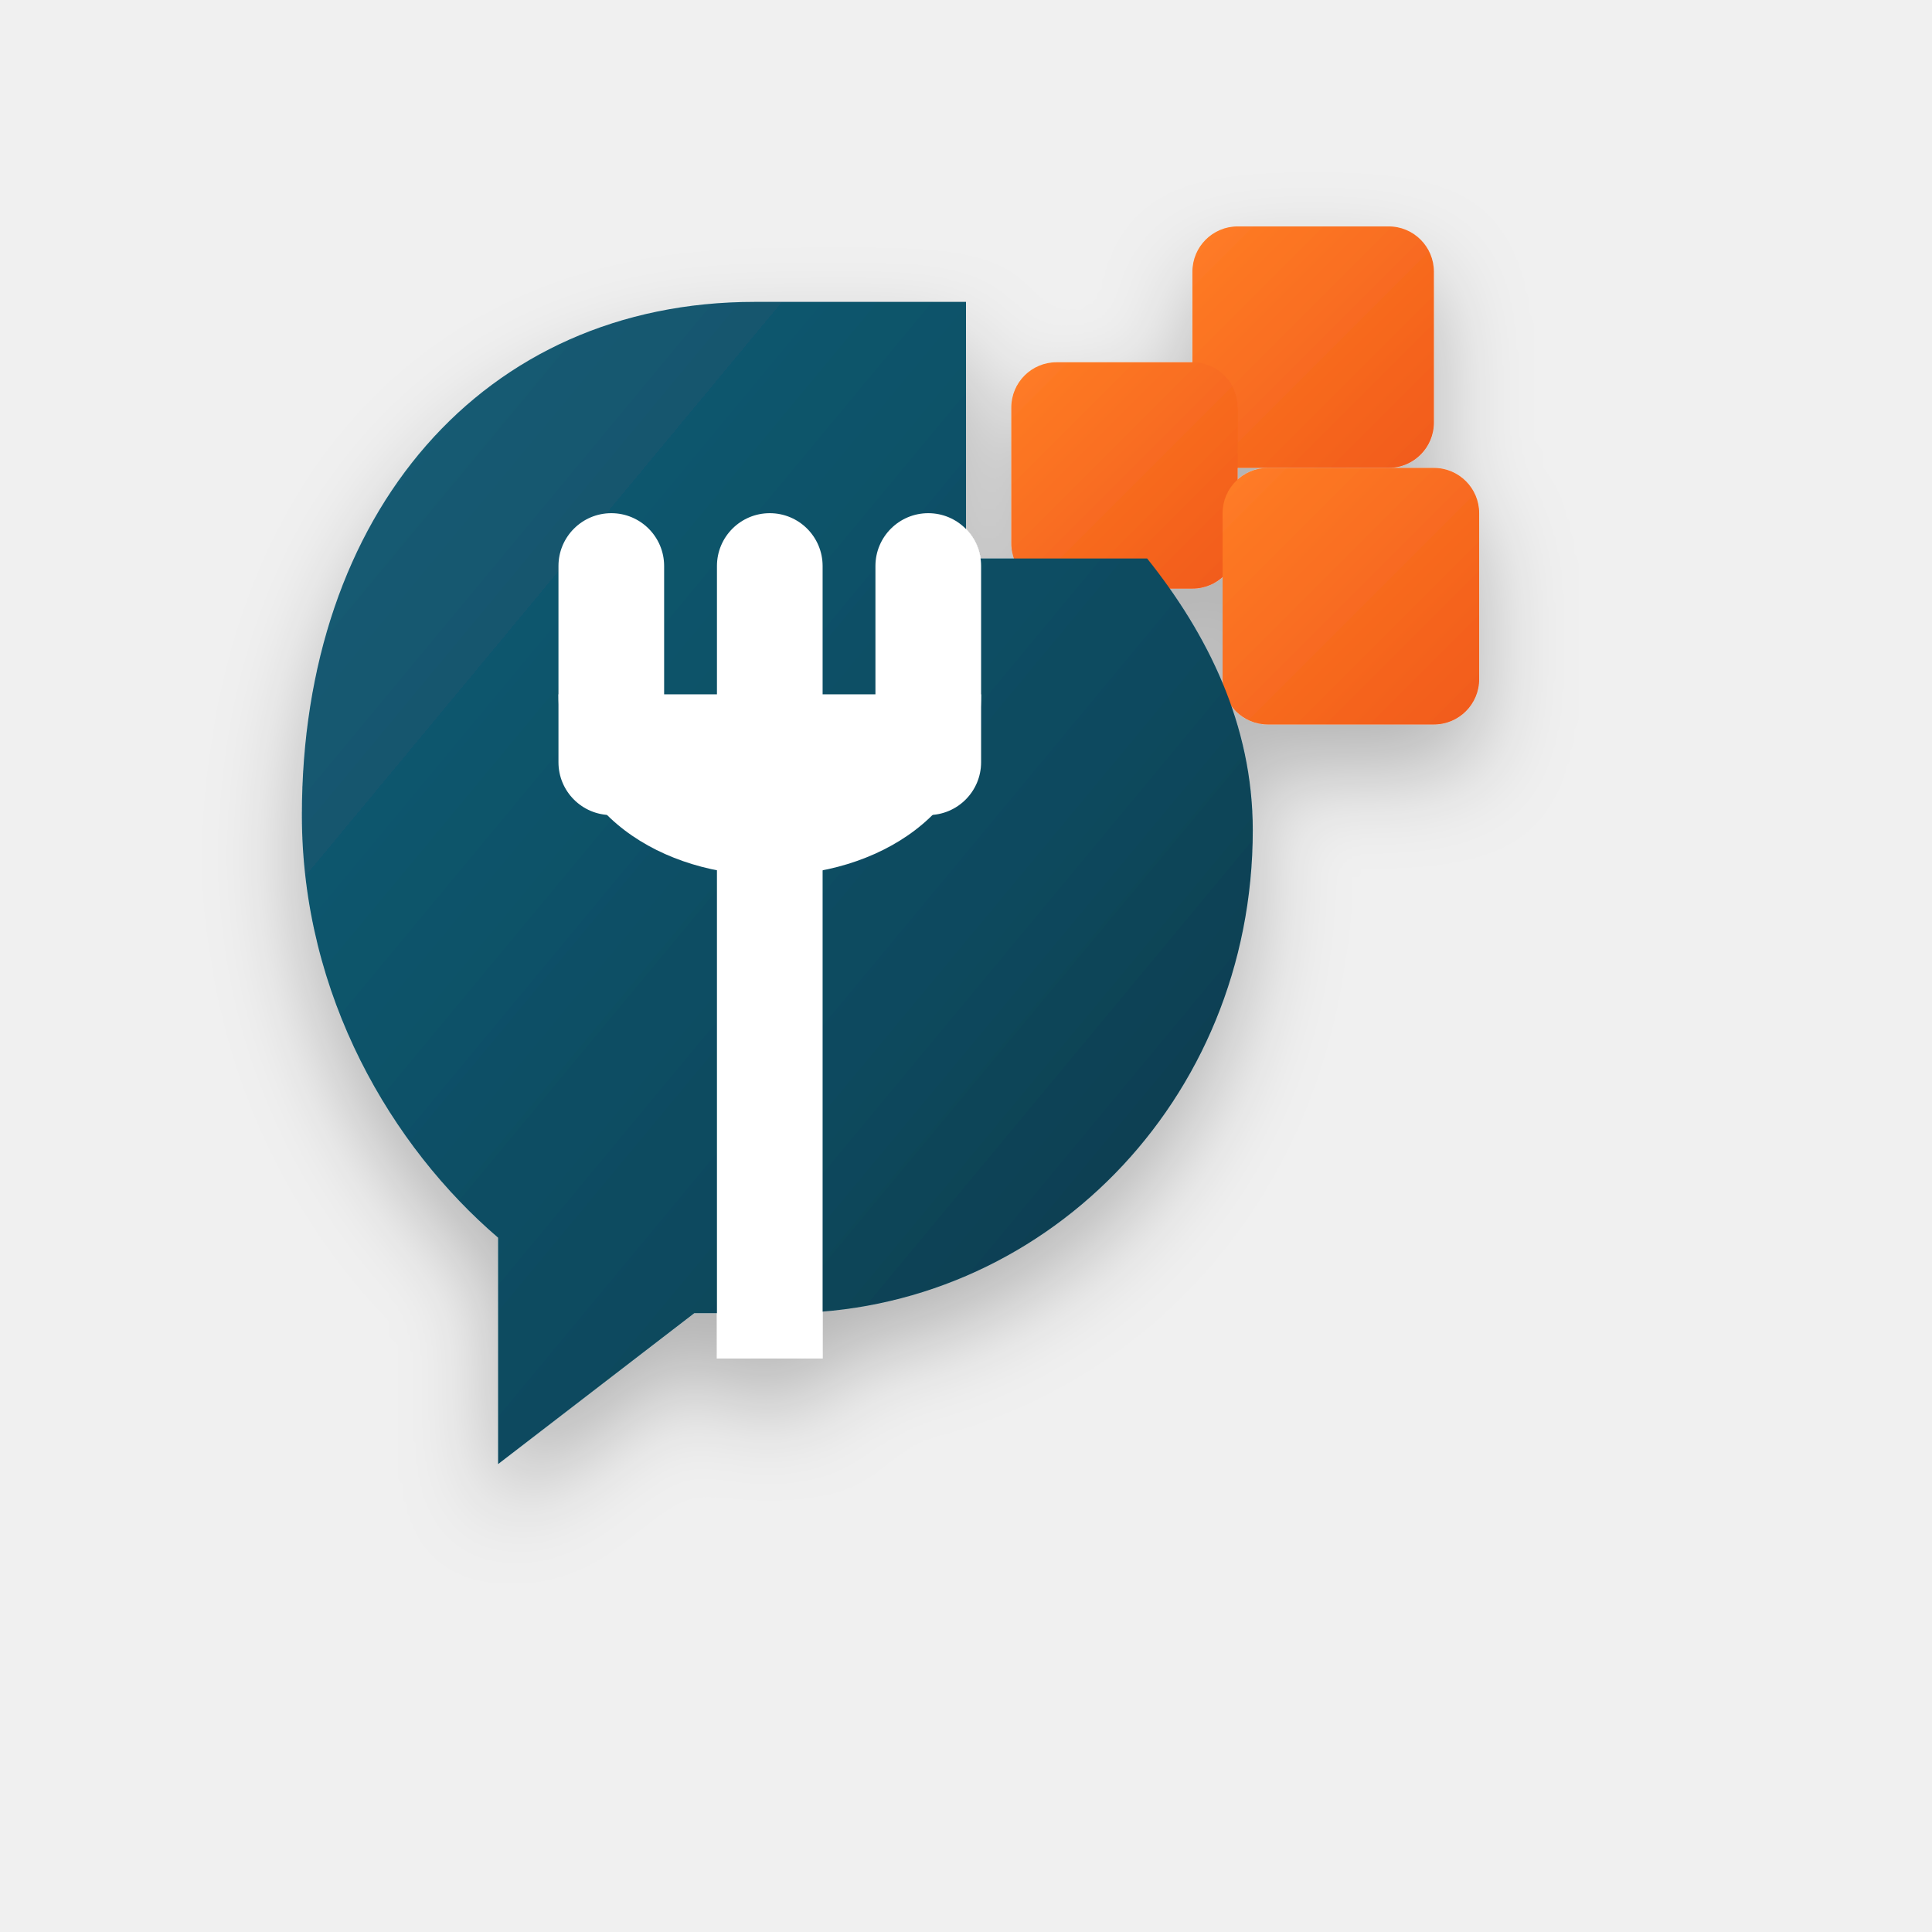
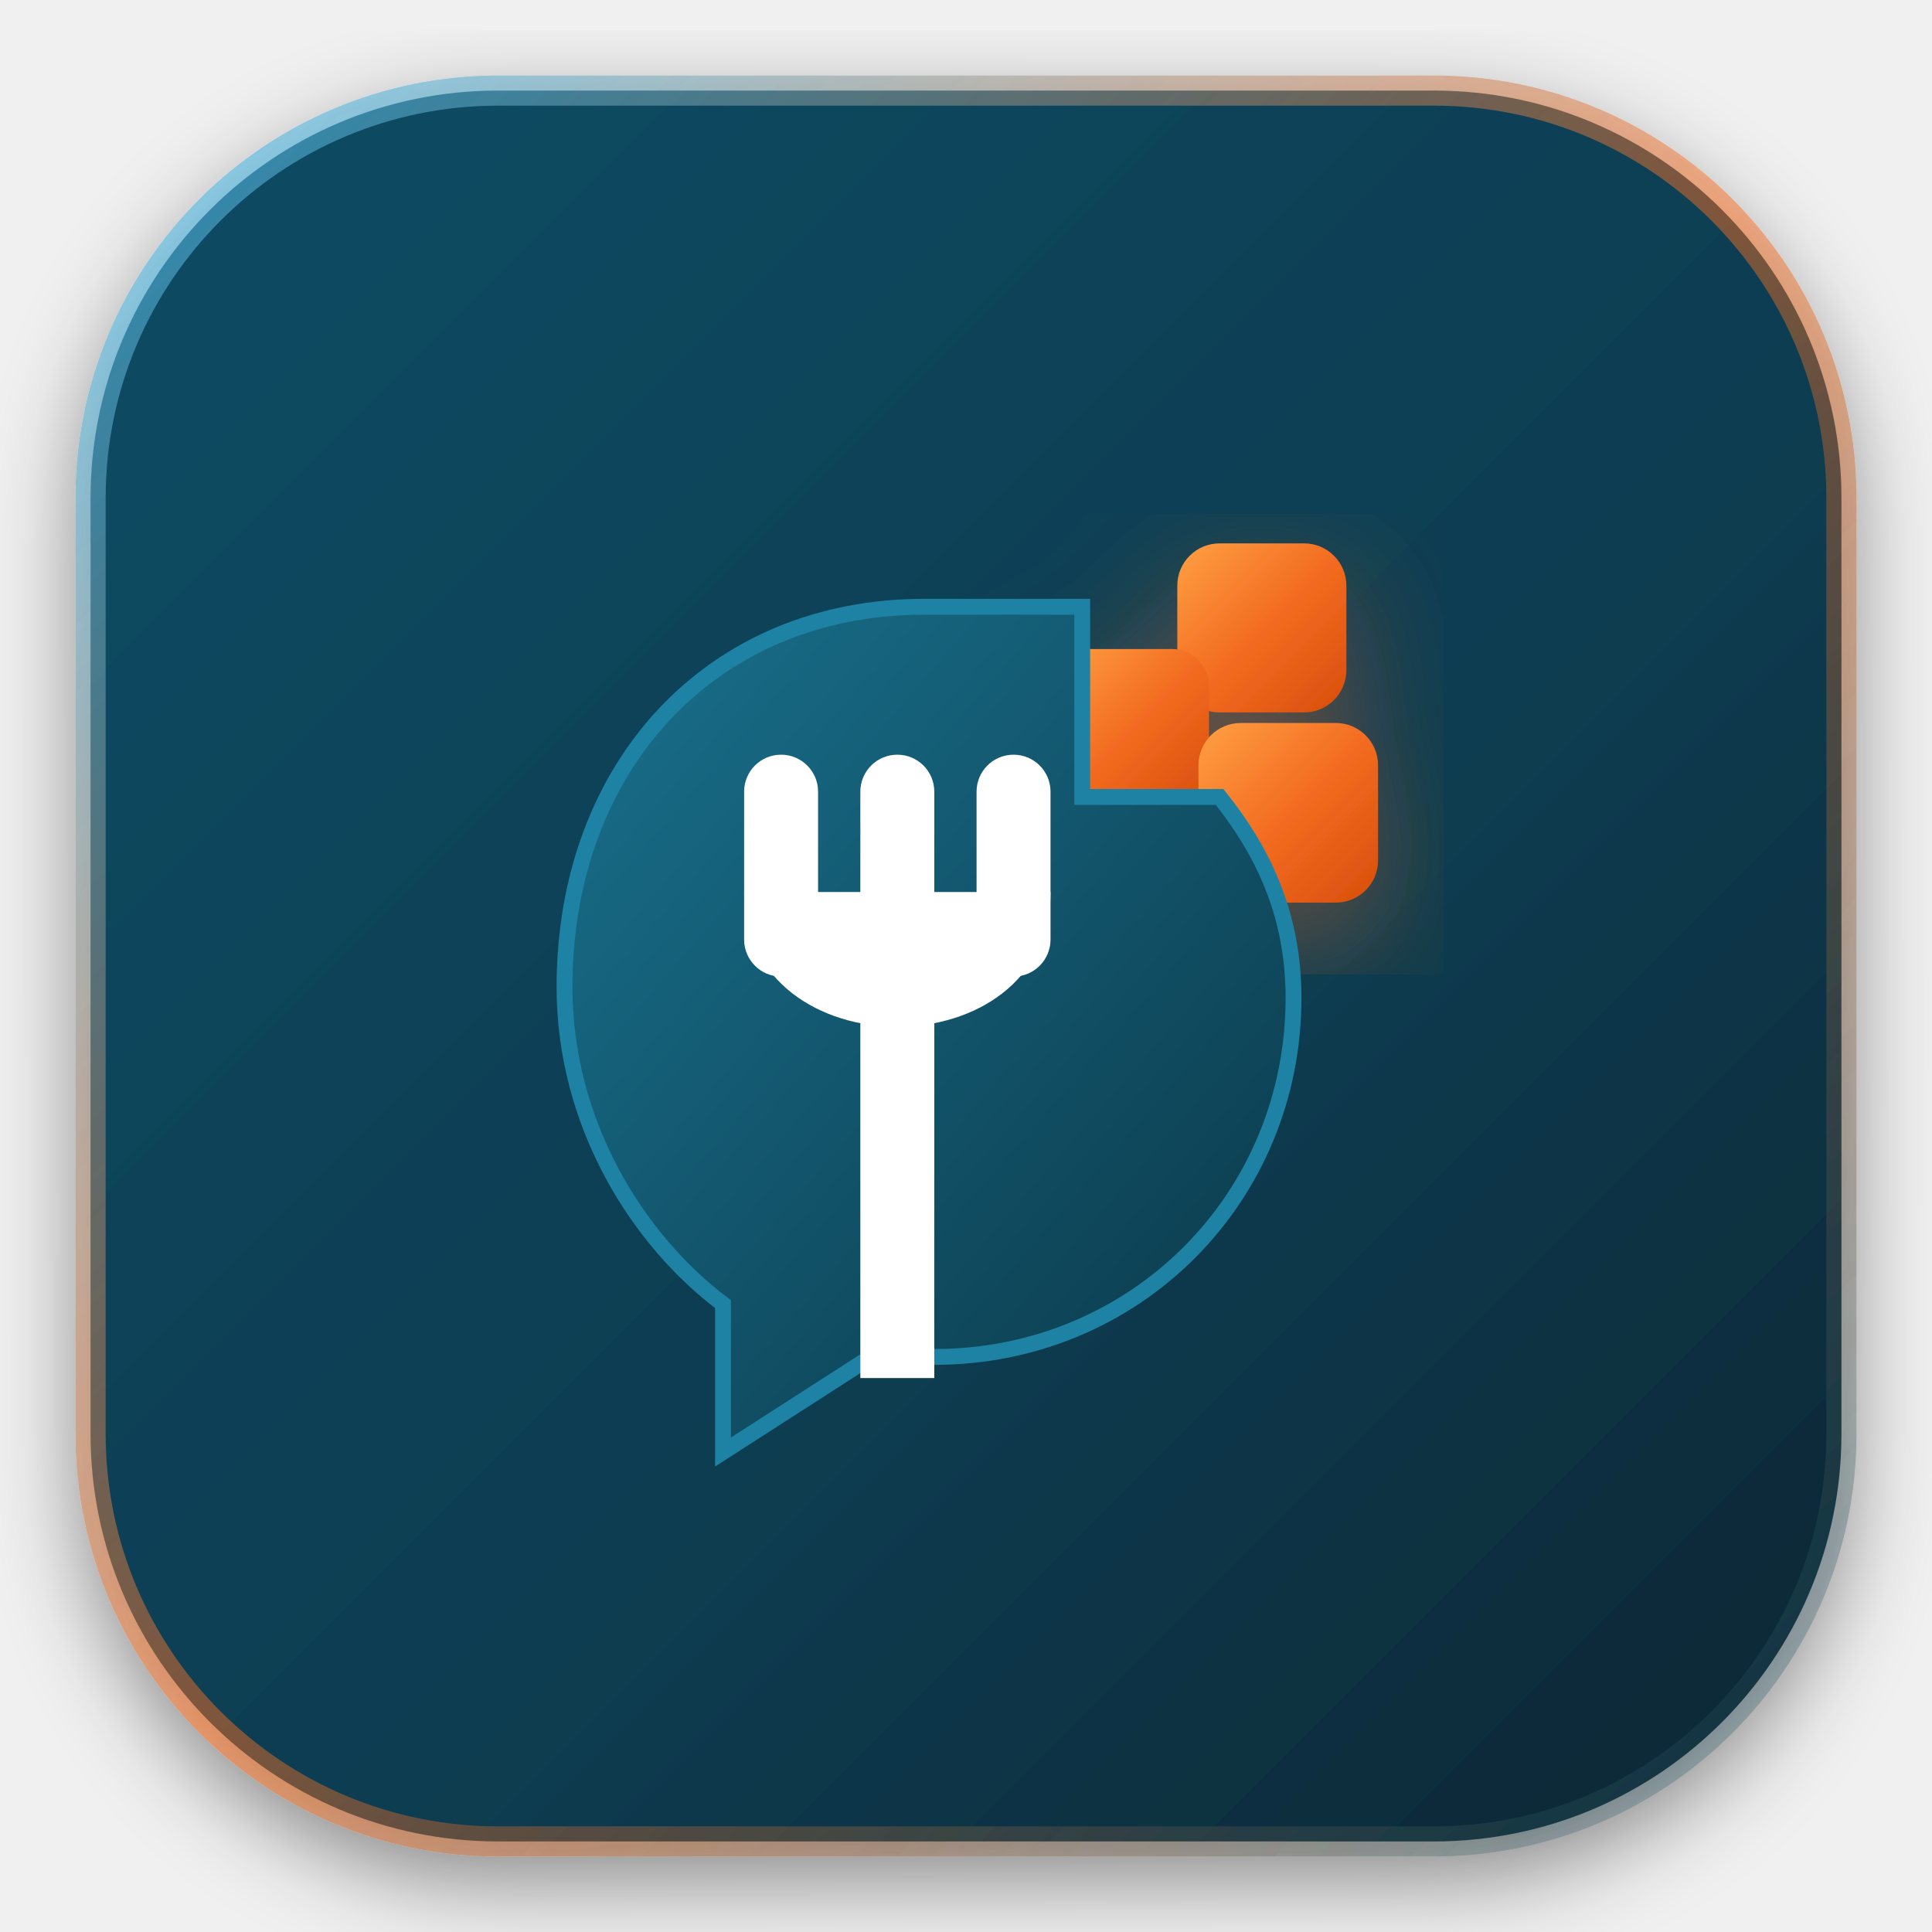
- <svg xmlns="http://www.w3.org/2000/svg" viewBox="0 0 128 128" width="100%" height="100%">
+ <svg xmlns="http://www.w3.org/2000/svg" viewBox="0 0 512 512" width="100%" height="100%">
  <defs>
-     <linearGradient id="allorestoTeal" x1="0%" y1="0%" x2="100%" y2="100%">
-       <stop offset="0%" stop-color="#145F78" />
-       <stop offset="60%" stop-color="#0E4A5F" />
-       <stop offset="100%" stop-color="#093646" />
+     <linearGradient id="bgGrad" x1="0%" y1="0%" x2="100%" y2="100%">
+       <stop offset="0%" stop-color="#0F4C64" />
+       <stop offset="60%" stop-color="#0B3C50" />
+       <stop offset="100%" stop-color="#062532" />
+     </linearGradient>
+     <linearGradient id="rimGrad" x1="0%" y1="0%" x2="100%" y2="100%">
+       <stop offset="0%" stop-color="#38BDF8" stop-opacity="0.6" />
+       <stop offset="50%" stop-color="#F36C21" stop-opacity="0.5" />
+       <stop offset="100%" stop-color="#0F4C64" stop-opacity="0.3" />
+     </linearGradient>
+     <linearGradient id="pinGrad" x1="0%" y1="0%" x2="100%" y2="100%">
+       <stop offset="0%" stop-color="#19718E" />
+       <stop offset="100%" stop-color="#0B3747" />
    </linearGradient>
    <linearGradient id="sahelOrange" x1="0%" y1="0%" x2="100%" y2="100%">
-       <stop offset="0%" stop-color="#FF7D26" />
-       <stop offset="100%" stop-color="#F15A1A" />
+       <stop offset="0%" stop-color="#FFA043" />
+       <stop offset="50%" stop-color="#F36C21" />
+       <stop offset="100%" stop-color="#D84E0C" />
    </linearGradient>
-     <filter id="shadow" x="-10%" y="-10%" width="130%" height="130%">
-       <feDropShadow dx="0" dy="3" stdDeviation="3" flood-opacity="0.25" flood-color="#000000" />
+     <filter id="softShadow" x="-20%" y="-20%" width="140%" height="140%">
+       <feDropShadow dx="0" dy="8" stdDeviation="12" flood-color="#000000" flood-opacity="0.45" />
+     </filter>
+     <filter id="pixelGlow" x="-20%" y="-20%" width="140%" height="140%">
+       <feDropShadow dx="0" dy="4" stdDeviation="6" flood-color="#F36C21" flood-opacity="0.4" />
    </filter>
  </defs>
-   <g filter="url(#shadow)">
-     <rect x="79" y="15" width="16" height="16" rx="3" fill="url(#sahelOrange)" />
-     <rect x="67" y="24" width="15" height="15" rx="3" fill="url(#sahelOrange)" />
-     <rect x="81" y="31" width="17" height="17" rx="3" fill="url(#sahelOrange)" />
-     <path d="M 50 20           C 32 20 20 34 20 54           C 20 66 26 76 33 82           L 33 97           L 46 87           C 48 87 50 87 52 87           C 69 87 83 73 83 55           C 83 48 80 42 76 37           L 64 37           L 64 20           Z" fill="url(#allorestoTeal)" />
-     <rect x="37" y="34" width="7" height="20" rx="3.5" fill="#FFFFFF" />
-     <rect x="47.5" y="34" width="7" height="20" rx="3.5" fill="#FFFFFF" />
-     <rect x="58" y="34" width="7" height="20" rx="3.5" fill="#FFFFFF" />
-     <path d="M 37 46           C 37 62 65 62 65 46           Z" fill="#FFFFFF" />
-     <path d="M 47.5 56           L 54.5 56           L 54.5 90           L 47.5 90           Z" fill="#FFFFFF" />
+   <rect x="24" y="24" width="464" height="464" rx="108" fill="url(#bgGrad)" stroke="url(#rimGrad)" stroke-width="8" filter="url(#softShadow)" />
+   <g transform="translate(256, 256) scale(2.8) translate(-50, -50)">
+     <g filter="url(#pixelGlow)">
+       <rect x="70" y="10" width="16" height="16" rx="4" fill="url(#sahelOrange)" />
+       <rect x="58" y="20" width="15" height="15" rx="3.5" fill="url(#sahelOrange)" />
+       <rect x="72" y="27" width="17" height="17" rx="4" fill="url(#sahelOrange)" />
+     </g>
+     <path d="M 46 16           C 26 16 12 31 12 52           C 12 65 19 76 27 82           L 27 96           L 41 87           C 43 87 45 87 47 87           C 66 87 81 72 81 53           C 81 45 78 39 74 34           L 61 34           L 61 16           Z" fill="url(#pinGrad)" stroke="#1E82A4" stroke-width="1.5" />
+     <rect x="29" y="30" width="7" height="21" rx="3.5" fill="#FFFFFF" />
+     <rect x="40" y="30" width="7" height="21" rx="3.5" fill="#FFFFFF" />
+     <rect x="51" y="30" width="7" height="21" rx="3.5" fill="#FFFFFF" />
+     <path d="M 29 43           C 29 60 58 60 58 43           Z" fill="#FFFFFF" />
+     <path d="M 40 53           L 47 53           L 47 89           L 40 89           Z" fill="#FFFFFF" />
  </g>
</svg>
